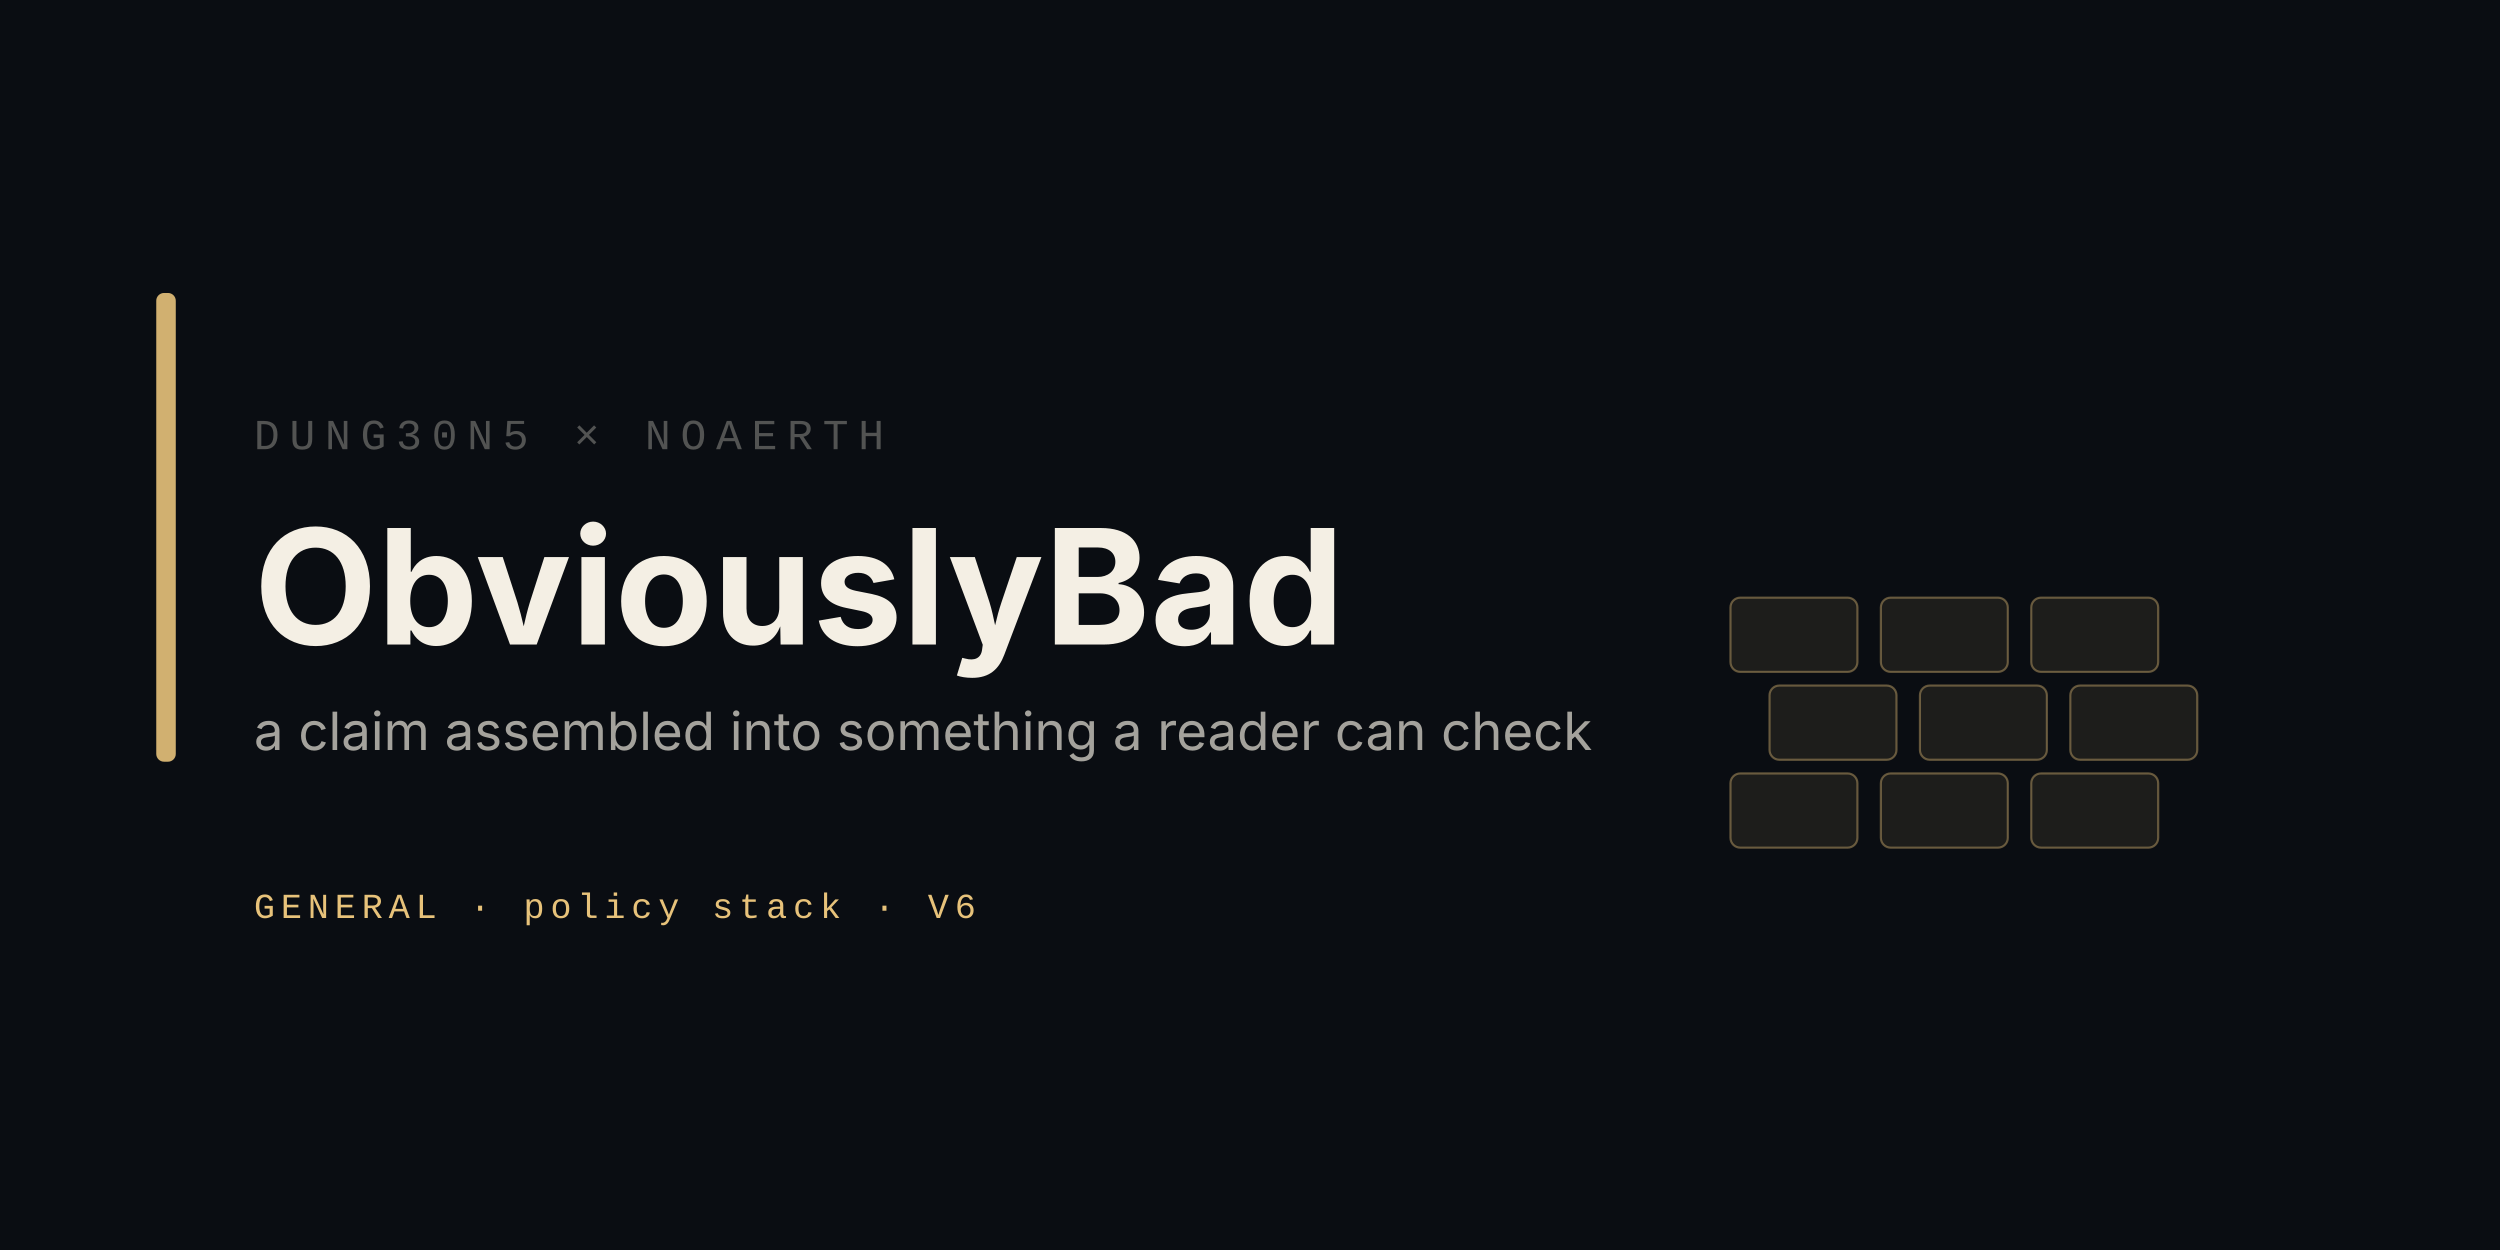
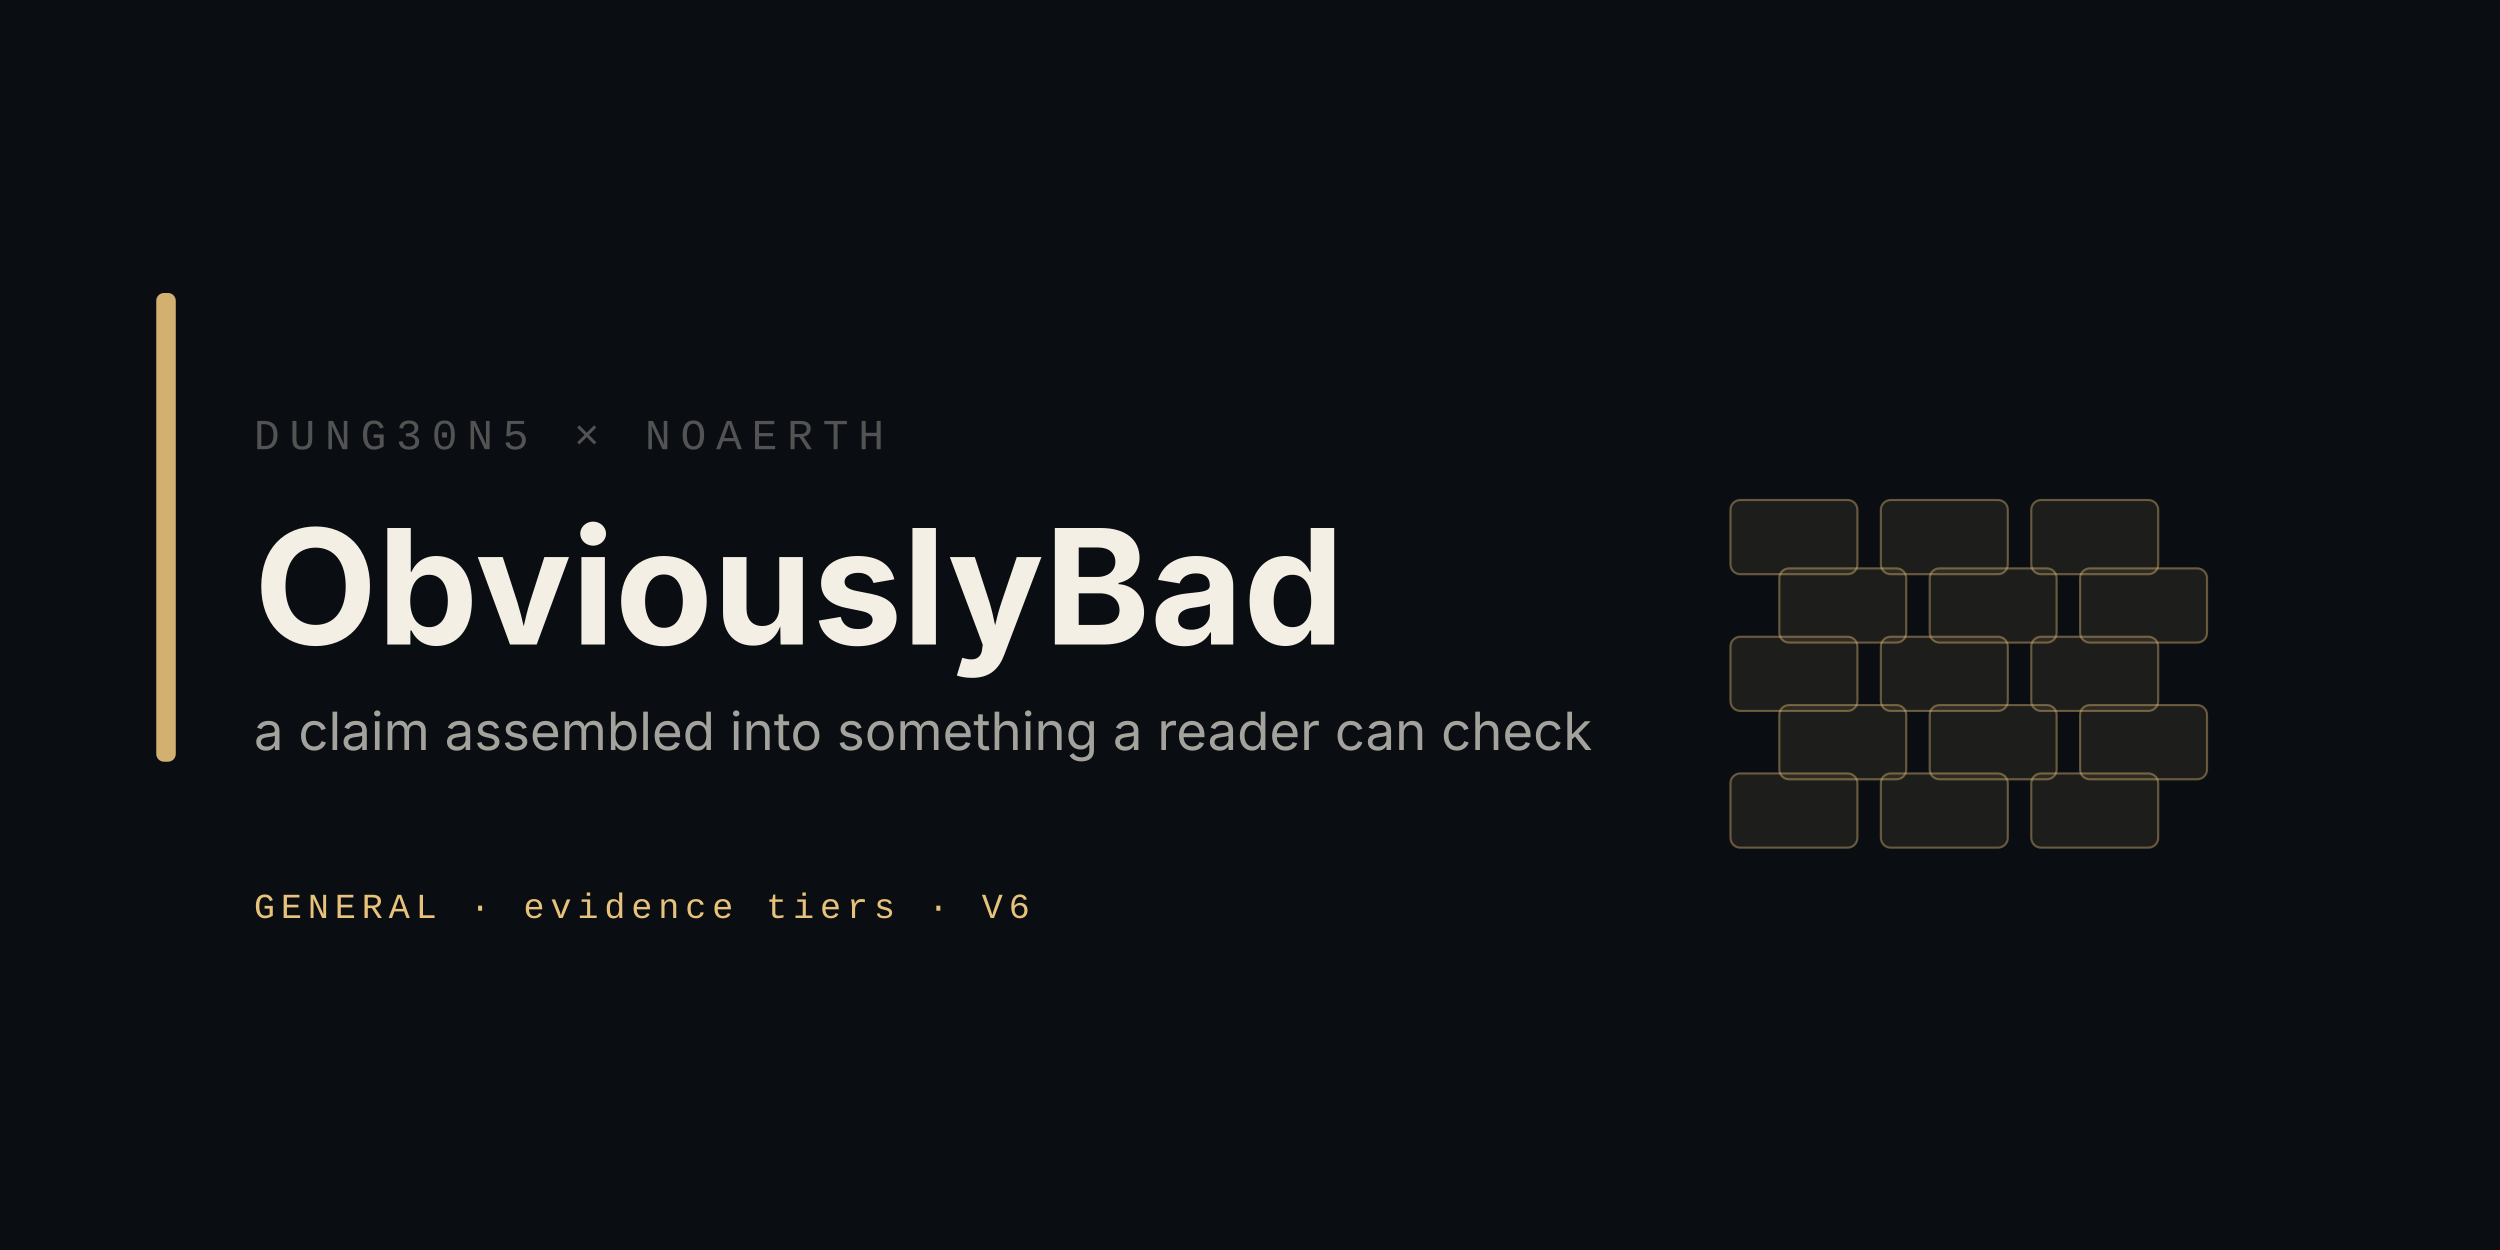
<svg xmlns="http://www.w3.org/2000/svg" viewBox="0 0 1280 640" width="1280" height="640" role="img" aria-label="ObviouslyBad project card">
  <rect width="1280" height="640" fill="#0a0d12" />
  <rect x="886" y="396" width="65" height="38" rx="5" fill="#e7c27a" fill-opacity="0.09" stroke="#e7c27a" stroke-width="1.1" stroke-opacity="0.4" />
  <rect x="963" y="396" width="65" height="38" rx="5" fill="#e7c27a" fill-opacity="0.09" stroke="#e7c27a" stroke-width="1.1" stroke-opacity="0.4" />
  <rect x="1040" y="396" width="65" height="38" rx="5" fill="#e7c27a" fill-opacity="0.09" stroke="#e7c27a" stroke-width="1.1" stroke-opacity="0.4" />
-   <rect x="906" y="351" width="65" height="38" rx="5" fill="#e7c27a" fill-opacity="0.09" stroke="#e7c27a" stroke-width="1.1" stroke-opacity="0.4" />
-   <rect x="983" y="351" width="65" height="38" rx="5" fill="#e7c27a" fill-opacity="0.09" stroke="#e7c27a" stroke-width="1.1" stroke-opacity="0.4" />
-   <rect x="1060" y="351" width="65" height="38" rx="5" fill="#e7c27a" fill-opacity="0.09" stroke="#e7c27a" stroke-width="1.1" stroke-opacity="0.4" />
-   <rect x="886" y="306" width="65" height="38" rx="5" fill="#e7c27a" fill-opacity="0.09" stroke="#e7c27a" stroke-width="1.1" stroke-opacity="0.4" />
-   <rect x="963" y="306" width="65" height="38" rx="5" fill="#e7c27a" fill-opacity="0.09" stroke="#e7c27a" stroke-width="1.1" stroke-opacity="0.4" />
-   <rect x="1040" y="306" width="65" height="38" rx="5" fill="#e7c27a" fill-opacity="0.09" stroke="#e7c27a" stroke-width="1.1" stroke-opacity="0.4" />
+   <rect x="911" y="361" width="65" height="38" rx="5" fill="#e7c27a" fill-opacity="0.09" stroke="#e7c27a" stroke-width="1.1" stroke-opacity="0.4" />
+   <rect x="988" y="361" width="65" height="38" rx="5" fill="#e7c27a" fill-opacity="0.09" stroke="#e7c27a" stroke-width="1.1" stroke-opacity="0.4" />
+   <rect x="1065" y="361" width="65" height="38" rx="5" fill="#e7c27a" fill-opacity="0.09" stroke="#e7c27a" stroke-width="1.1" stroke-opacity="0.4" />
+   <rect x="886" y="326" width="65" height="38" rx="5" fill="#e7c27a" fill-opacity="0.09" stroke="#e7c27a" stroke-width="1.1" stroke-opacity="0.4" />
+   <rect x="963" y="326" width="65" height="38" rx="5" fill="#e7c27a" fill-opacity="0.09" stroke="#e7c27a" stroke-width="1.1" stroke-opacity="0.4" />
+   <rect x="1040" y="326" width="65" height="38" rx="5" fill="#e7c27a" fill-opacity="0.09" stroke="#e7c27a" stroke-width="1.1" stroke-opacity="0.4" />
+   <rect x="911" y="291" width="65" height="38" rx="5" fill="#e7c27a" fill-opacity="0.09" stroke="#e7c27a" stroke-width="1.1" stroke-opacity="0.4" />
+   <rect x="988" y="291" width="65" height="38" rx="5" fill="#e7c27a" fill-opacity="0.09" stroke="#e7c27a" stroke-width="1.1" stroke-opacity="0.4" />
+   <rect x="1065" y="291" width="65" height="38" rx="5" fill="#e7c27a" fill-opacity="0.09" stroke="#e7c27a" stroke-width="1.1" stroke-opacity="0.4" />
+   <rect x="886" y="256" width="65" height="38" rx="5" fill="#e7c27a" fill-opacity="0.09" stroke="#e7c27a" stroke-width="1.1" stroke-opacity="0.4" />
+   <rect x="963" y="256" width="65" height="38" rx="5" fill="#e7c27a" fill-opacity="0.09" stroke="#e7c27a" stroke-width="1.1" stroke-opacity="0.4" />
+   <rect x="1040" y="256" width="65" height="38" rx="5" fill="#e7c27a" fill-opacity="0.09" stroke="#e7c27a" stroke-width="1.1" stroke-opacity="0.4" />
  <rect x="80" y="150" width="10" height="240" rx="4" fill="#e7c27a" opacity="0.9" />
  <text x="130" y="230" font-family="ui-monospace, SFMono-Regular, Menlo, Monaco, Consolas, 'Liberation Mono', monospace" font-size="22" letter-spacing="5" fill="#f4efe44f">DUNG30N5 × NOAERTH</text>
  <text x="130" y="330" font-family="-apple-system, BlinkMacSystemFont, 'Segoe UI', Inter, Helvetica, Arial, sans-serif" font-size="82" font-weight="700" fill="#f4efe4">ObviouslyBad</text>
  <text x="130" y="384" font-family="-apple-system, BlinkMacSystemFont, 'Segoe UI', Inter, Helvetica, Arial, sans-serif" font-size="27" fill="#f4efe4a8">a claim assembled into something a reader can check</text>
-   <text x="130" y="470" font-family="ui-monospace, SFMono-Regular, Menlo, Monaco, Consolas, 'Liberation Mono', monospace" font-size="18" fill="#e7c27a" letter-spacing="3">GENERAL · policy stack · V6</text>
+   <text x="130" y="470" font-family="ui-monospace, SFMono-Regular, Menlo, Monaco, Consolas, 'Liberation Mono', monospace" font-size="18" fill="#e7c27a" letter-spacing="3">GENERAL · evidence tiers · V6</text>
</svg>
